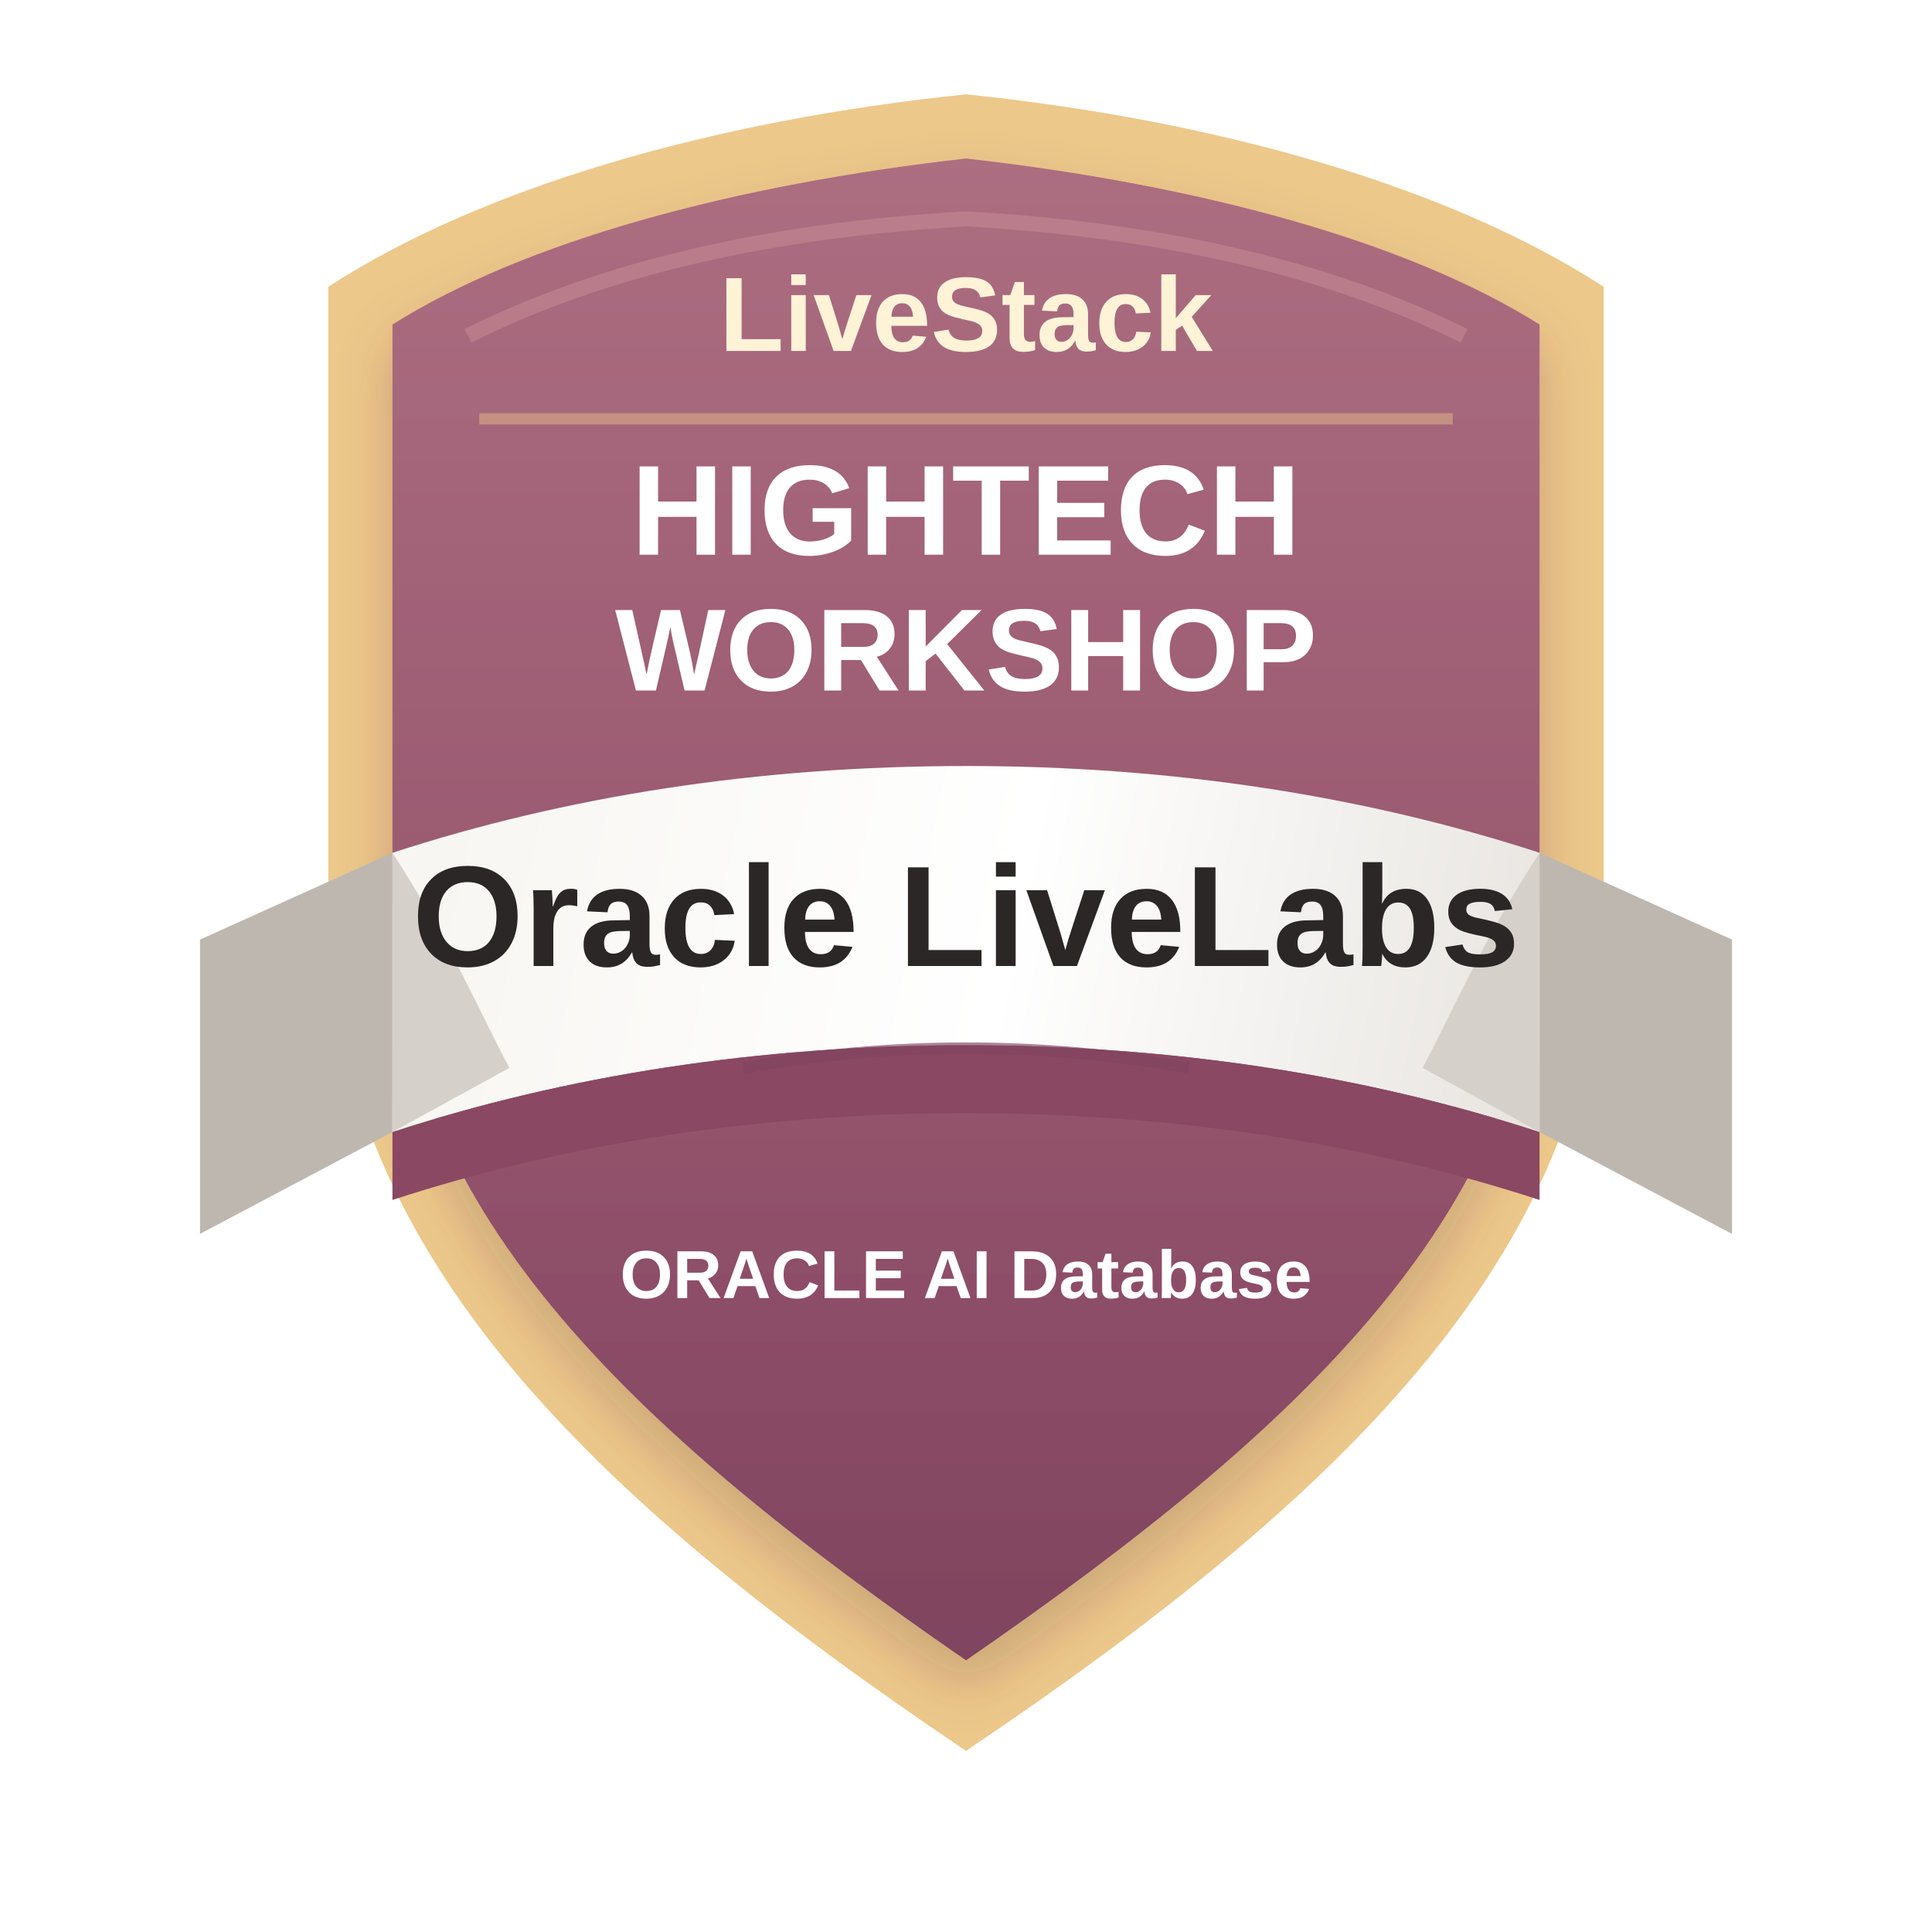
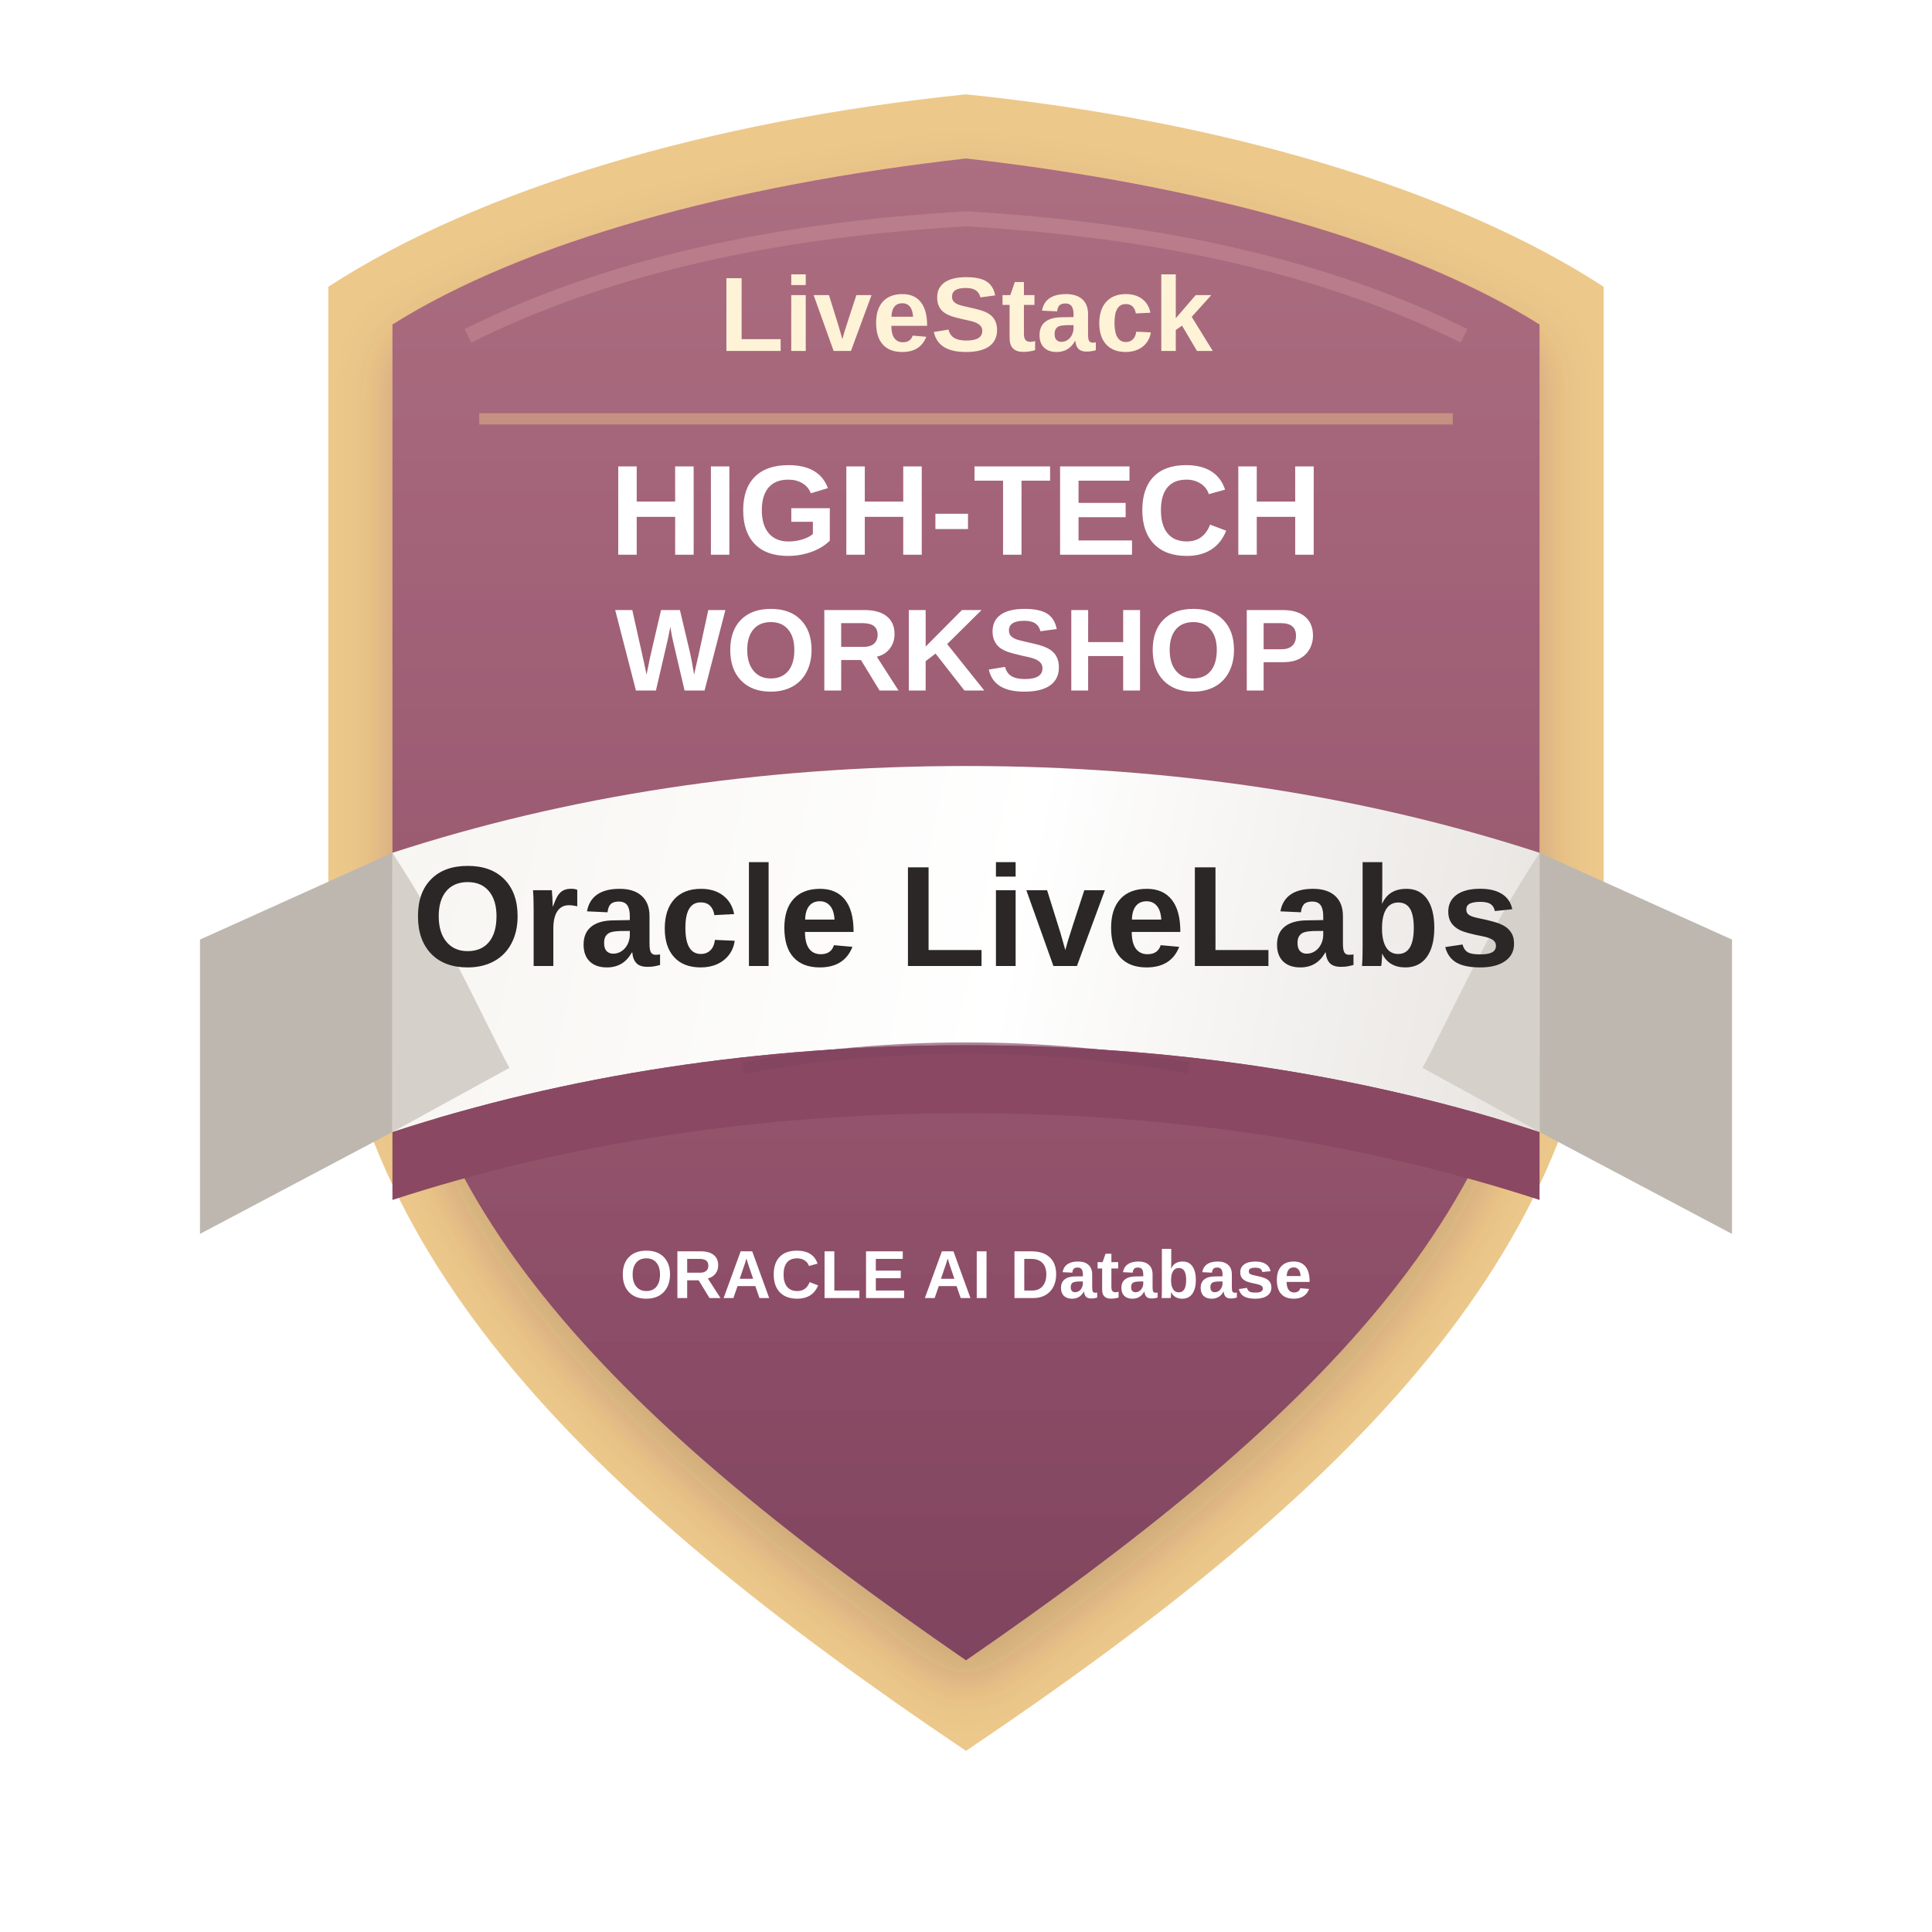
<svg xmlns="http://www.w3.org/2000/svg" width="512" height="512" viewBox="0 0 512 512" role="img" aria-labelledby="title desc">
  <defs>
    <linearGradient id="shieldFill" x1="256" y1="30" x2="256" y2="442" gradientUnits="userSpaceOnUse">
      <stop offset="0" stop-color="#ad6f82" />
      <stop offset="0.58" stop-color="#97566e" />
      <stop offset="1" stop-color="#7f435f" />
    </linearGradient>
    <linearGradient id="ribbonFill" x1="70" y1="191" x2="442" y2="269" gradientUnits="userSpaceOnUse">
      <stop offset="0" stop-color="#f5f3ee" />
      <stop offset="0.54" stop-color="#ffffff" />
      <stop offset="1" stop-color="#e3dfda" />
    </linearGradient>
    <filter id="softShadow" x="-12%" y="-12%" width="124%" height="124%">
      <feDropShadow dx="0" dy="7" stdDeviation="7" flood-color="#4c2938" flood-opacity="0.22" />
    </filter>
  </defs>
  <rect width="512" height="512" fill="#ffffff" />
  <path d="M256 25            C324 32 385 50 425 76            L425 239            C425 330 357 396 256 464            C155 396 87 330 87 239            L87 76            C127 50 188 32 256 25Z" fill="#edc88b" />
  <path d="M256 42            C318 49 373 64 408 86            L408 239            C408 319 346 378 256 440            C166 378 104 319 104 239            L104 86            C139 64 194 49 256 42Z" fill="url(#shieldFill)" filter="url(#softShadow)" />
  <path d="M124 89 C160 71 204 61 256 58 C308 61 352 71 388 89" fill="none" stroke="#c68a96" stroke-width="4" opacity="0.55" />
  <path d="M127 111 H385" stroke="#eac48a" stroke-width="3" opacity="0.45" />
  <text x="256" y="93" text-anchor="middle" font-family="Arial, Helvetica, sans-serif" font-size="28" font-weight="700" fill="#fff3d7">LiveStack</text>
-   <text x="256" y="147" text-anchor="middle" font-family="Arial, Helvetica, sans-serif" font-size="34" font-weight="900" fill="#ffffff">HIGHTECH</text>
+   <text x="256" y="147" text-anchor="middle" font-family="Arial, Helvetica, sans-serif" font-size="34" font-weight="900" fill="#ffffff">HIGH-TECH</text>
  <text x="256" y="183" text-anchor="middle" font-family="Arial, Helvetica, sans-serif" font-size="31" font-weight="900" fill="#ffffff">WORKSHOP</text>
  <path d="M53 249 L104 226 L104 300 L53 327Z" fill="#bdb7b0" />
  <path d="M459 249 L408 226 L408 300 L459 327Z" fill="#bdb7b0" />
  <path d="M104 226 C150 211 201 203 256 203 C311 203 362 211 408 226            L408 300 C362 285 311 277 256 277 C201 277 150 285 104 300Z" fill="url(#ribbonFill)" />
  <path d="M104 300 C150 285 201 277 256 277 C311 277 362 285 408 300            L408 318 C362 303 311 295 256 295 C201 295 150 303 104 318Z" fill="#8a4862" />
  <path d="M104 226 L104 300 L135 283 C127 268 119 249 104 226Z" fill="#d5d0ca" />
  <path d="M408 226 L408 300 L377 283 C385 268 393 249 408 226Z" fill="#d5d0ca" />
  <text x="256" y="256" text-anchor="middle" font-family="Arial, Helvetica, sans-serif" font-size="38" font-weight="900" fill="#2b2726">Oracle LiveLabs</text>
  <path d="M197 283 C236 276 276 276 315 283" fill="none" stroke="#7f435f" stroke-width="3" opacity="0.65" />
  <text x="256" y="344" text-anchor="middle" font-family="Arial, Helvetica, sans-serif" font-size="18" font-weight="800" fill="#ffffff">ORACLE AI Database</text>
</svg>
